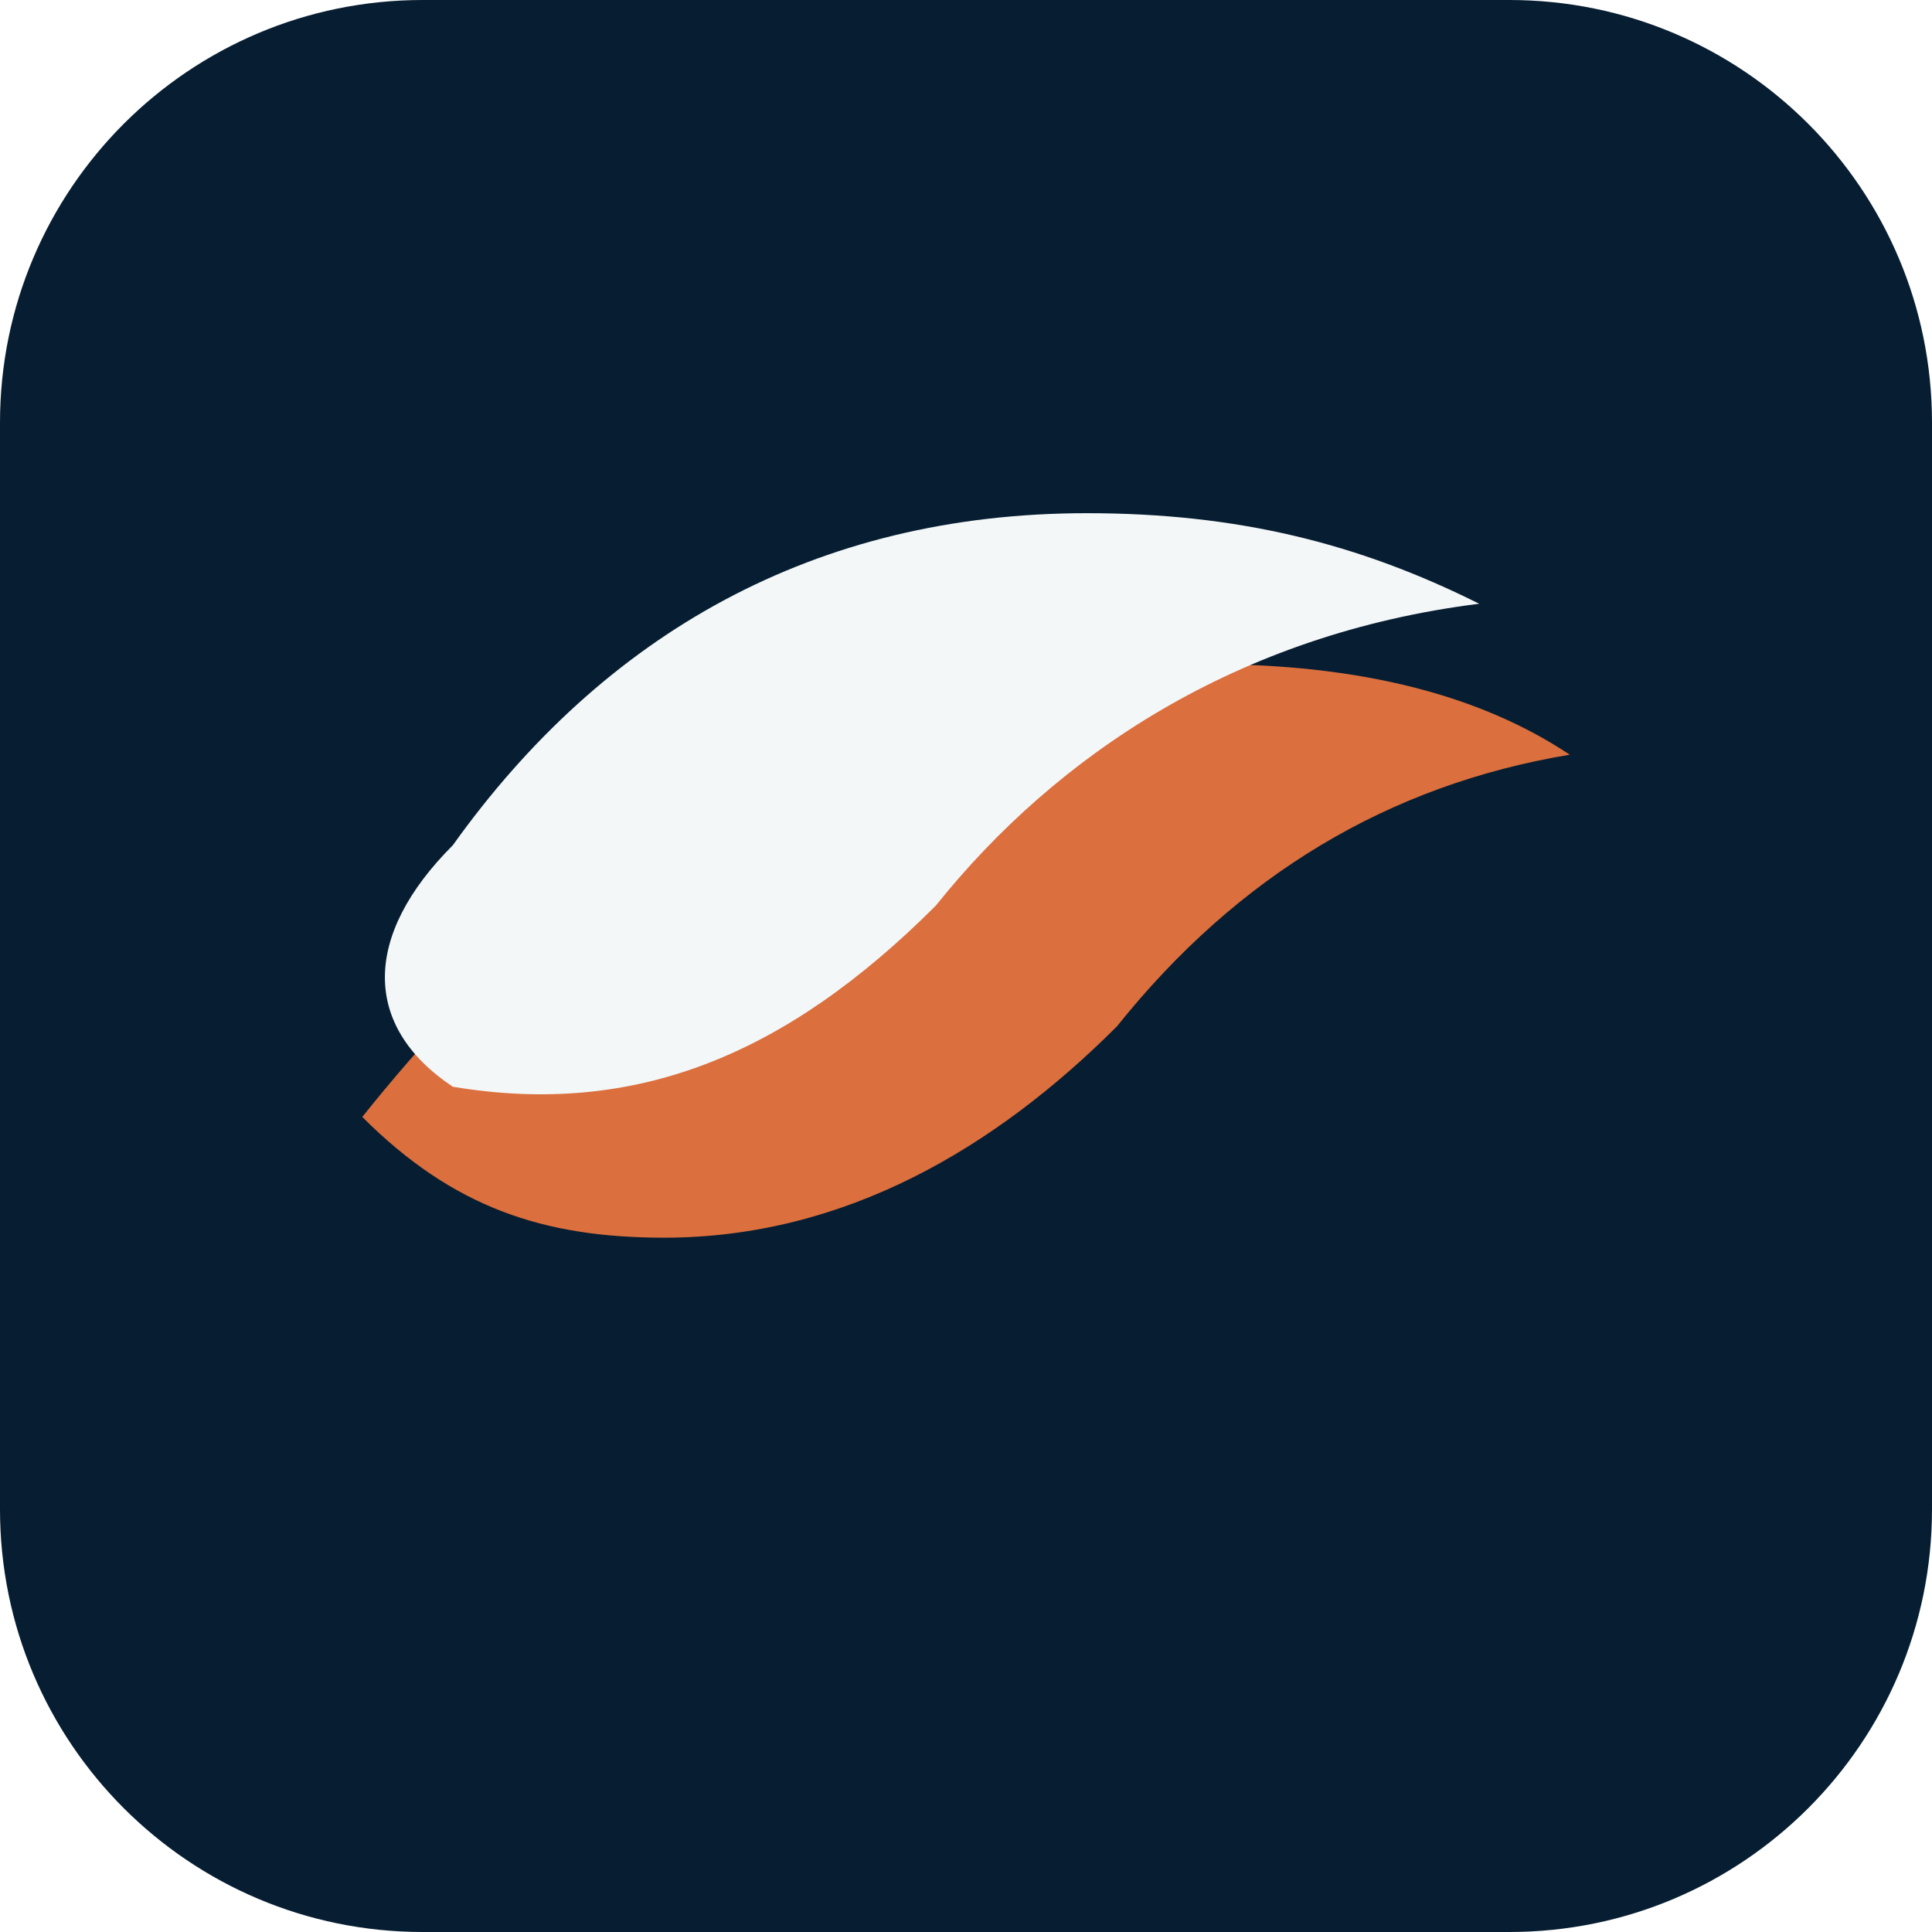
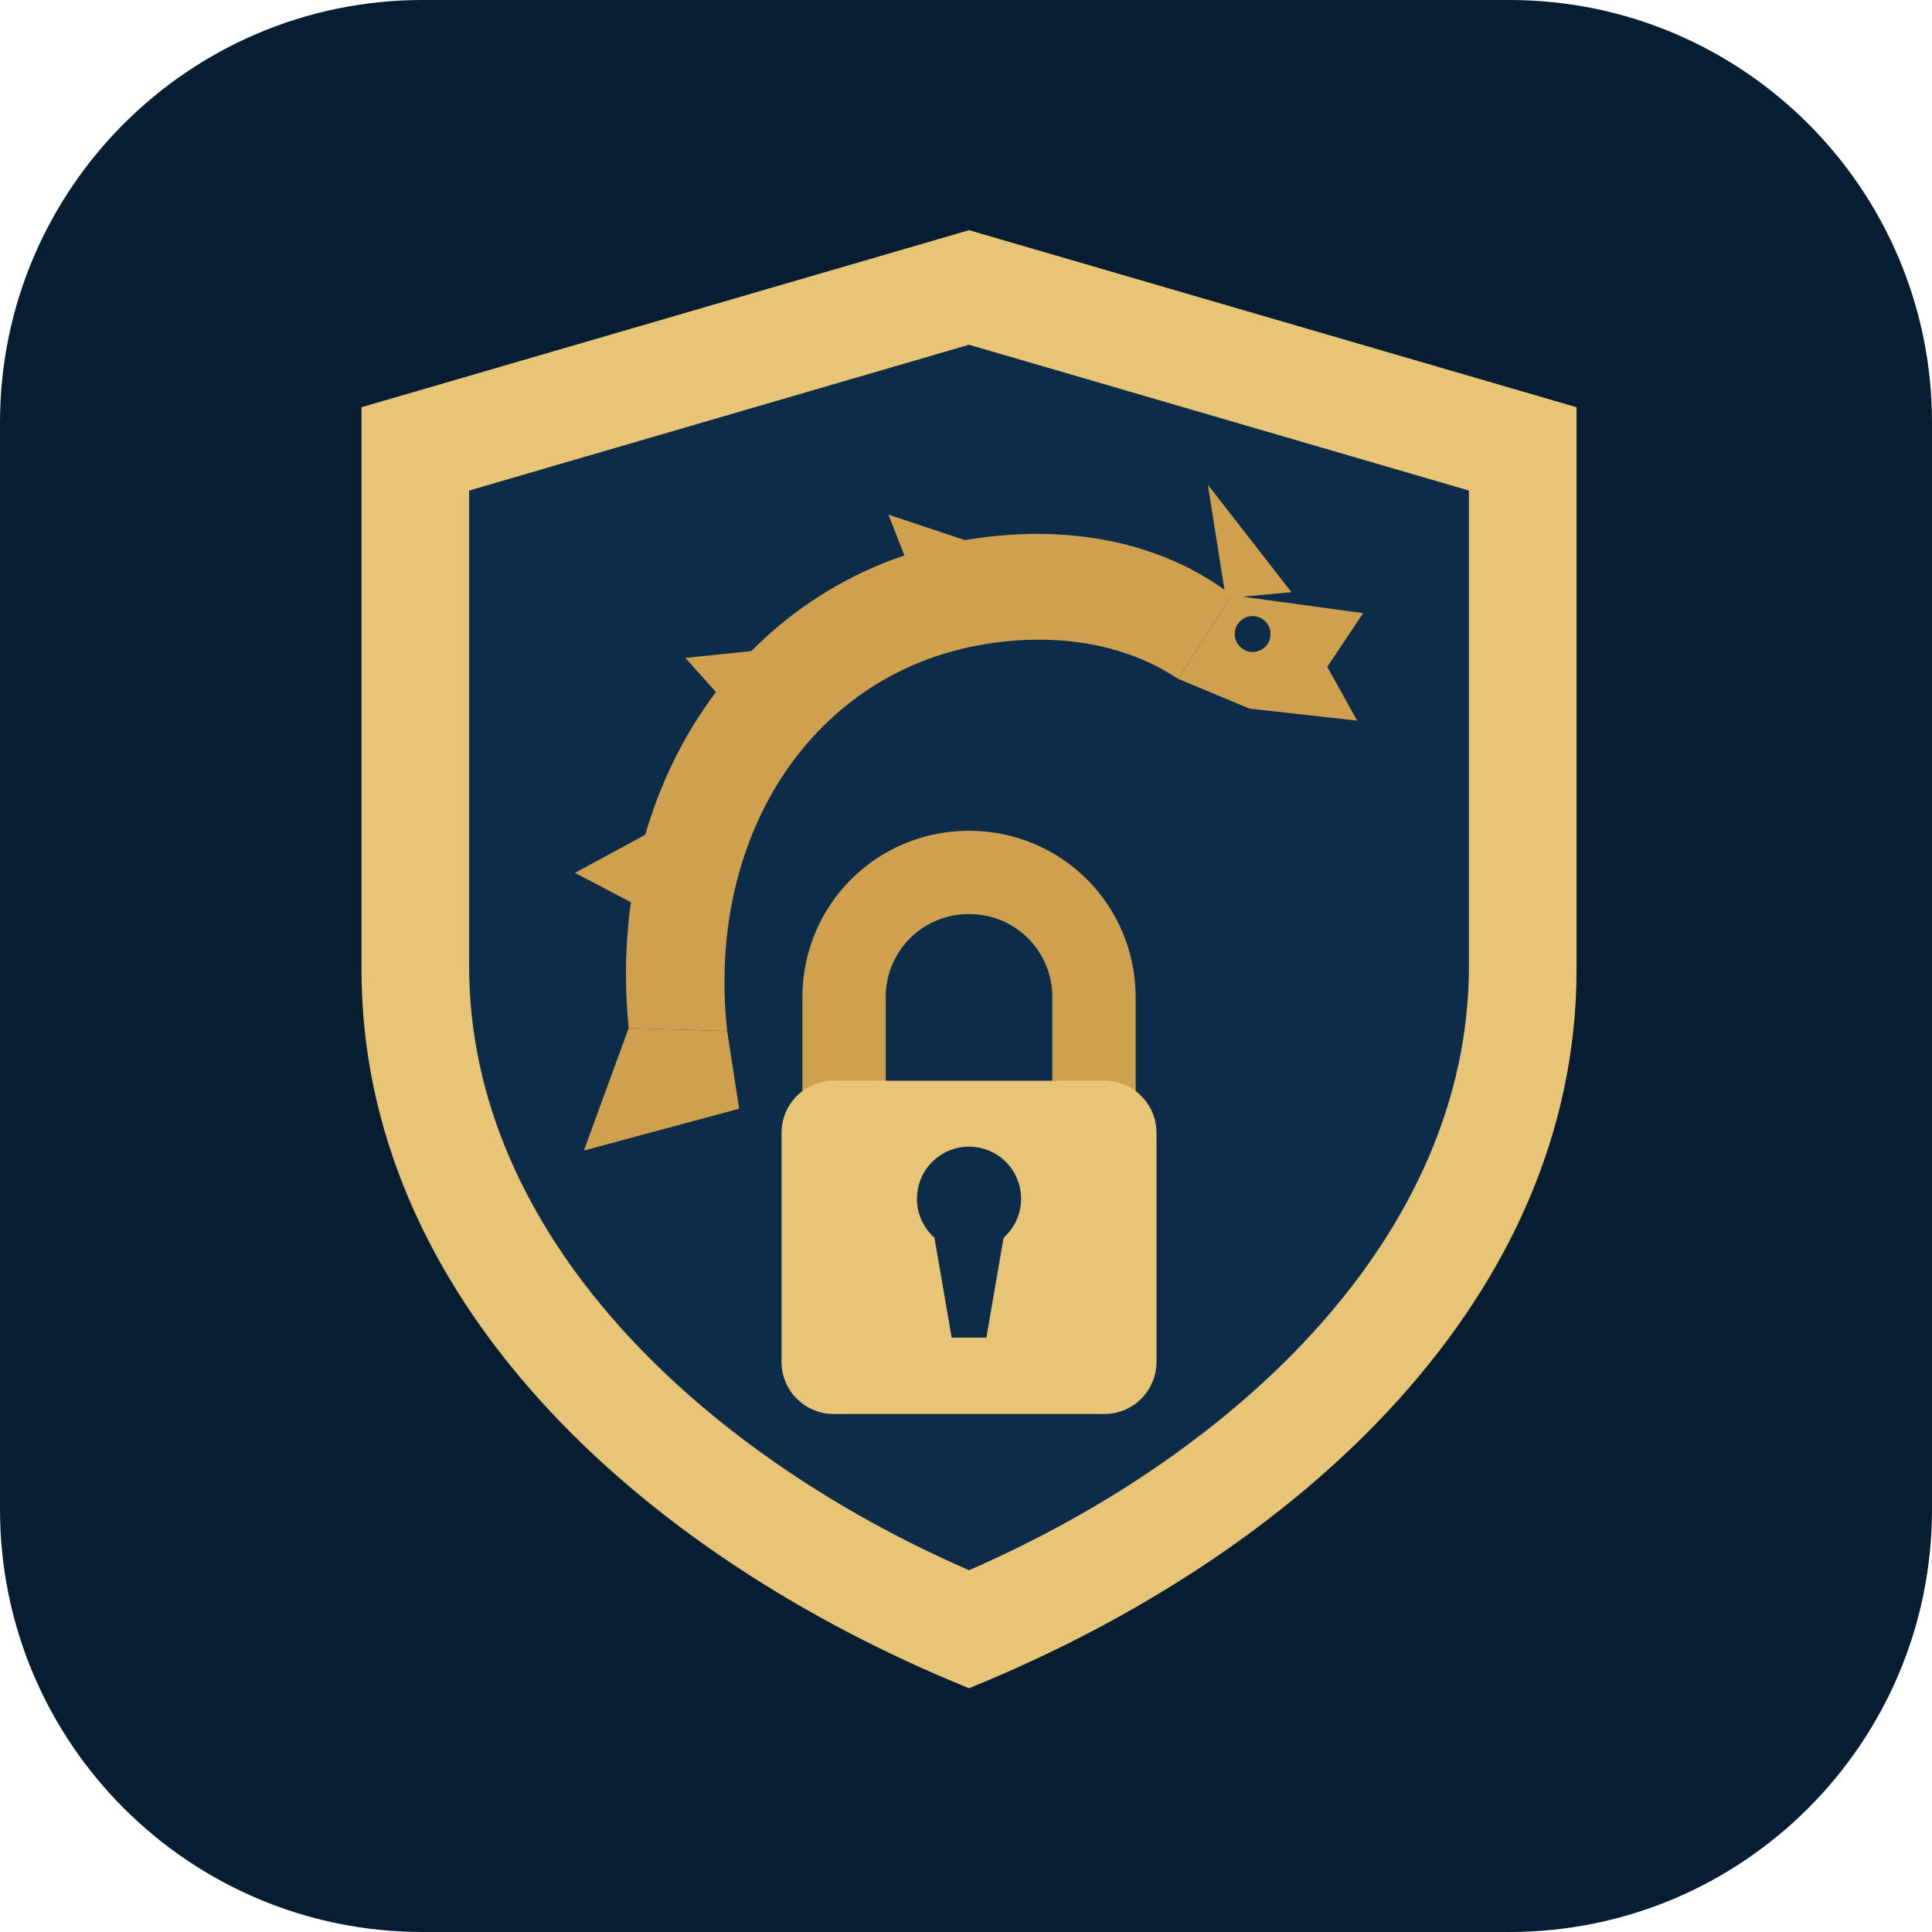
<svg xmlns="http://www.w3.org/2000/svg" viewBox="0 0 64 64">
  <rect width="64" height="64" rx="14" fill="#071d31" />
-   <path d="M12 37c8-10 17-15 28-15 5 0 9 1 12 3-6 1-11 4-15 9-4 4-9 7-15 7-4 0-7-1-10-4Z" fill="#db6f3d" />
-   <path d="M15 28c5-7 12-11 21-11 5 0 9 1 13 3-8 1-14 5-18 10-5 5-10 7-16 6-3-2-3-5 0-8Z" fill="#f3f7f8" />
+   <g transform="translate(4.5 3.6) scale(1.15)">
+     <path fill="#e8c477" d="M24 3.5 41.5 8.6 41.5 24.8C41.5 34.2 33.6 41.6 24 45.5 14.4 41.6 6.5 34.2 6.5 24.8L6.5 8.6Z" />
+     <path fill="#0c2c4a" d="M24 6.8 38.4 11 38.4 24.7C38.4 32.4 31.8 38.7 24 42.1 16.2 38.7 9.6 32.4 9.6 24.7L9.6 11Z" />
+     <g fill="#cfa14e" transform="translate(3.36 2.835) scale(0.86)">
+       <path d="M12.6 27.5C11.8 19.4 16.4 12.6 23.6 11.2 27.4 10.5 30.6 11.3 32.8 13L31 15.8C29.2 14.6 26.8 14.2 24.2 14.7 18.6 15.8 15.2 21.2 15.9 27.6Z" />
+       <path d="M12.6 27.5 11.1 31.6 16.3 30.2 15.9 27.6Z" />
+       <path d="M32.8 13 37.2 13.6 36 15.4 37 17.2 33.4 16.8 31 15.8Z" />
+       <path d="M32.6 13.1 32 9.3 34.8 12.9Z" />
+       <path d="M12.9 23.4 10.8 22.3 13.2 21Z" />
+       <path d="M16.2 17 14.5 15.1 17.4 14.8Z" />
+       <path d="M22.2 12.6 21.3 10.3 24 11.2Z" />
+       <circle cx="33.5" cy="14.3" r="0.6" fill="#0c2c4a" />
+     </g>
+     <path fill="none" stroke="#cfa14e" stroke-width="2.4" stroke-linecap="round" d="M20.4 28.6V25.6C20.4 23.6 22 22 24 22 26 22 27.6 23.6 27.6 25.6V28.6" />
+     <rect x="18.6" y="28" width="10.8" height="9.6" rx="1.5" fill="#e8c477" />
+     <circle cx="24" cy="31.4" r="1.5" fill="#0c2c4a" />
+     <path fill="#0c2c4a" d="M23 32.5H25L24.5 35.4H23.5Z" />
+   </g>
</svg>
